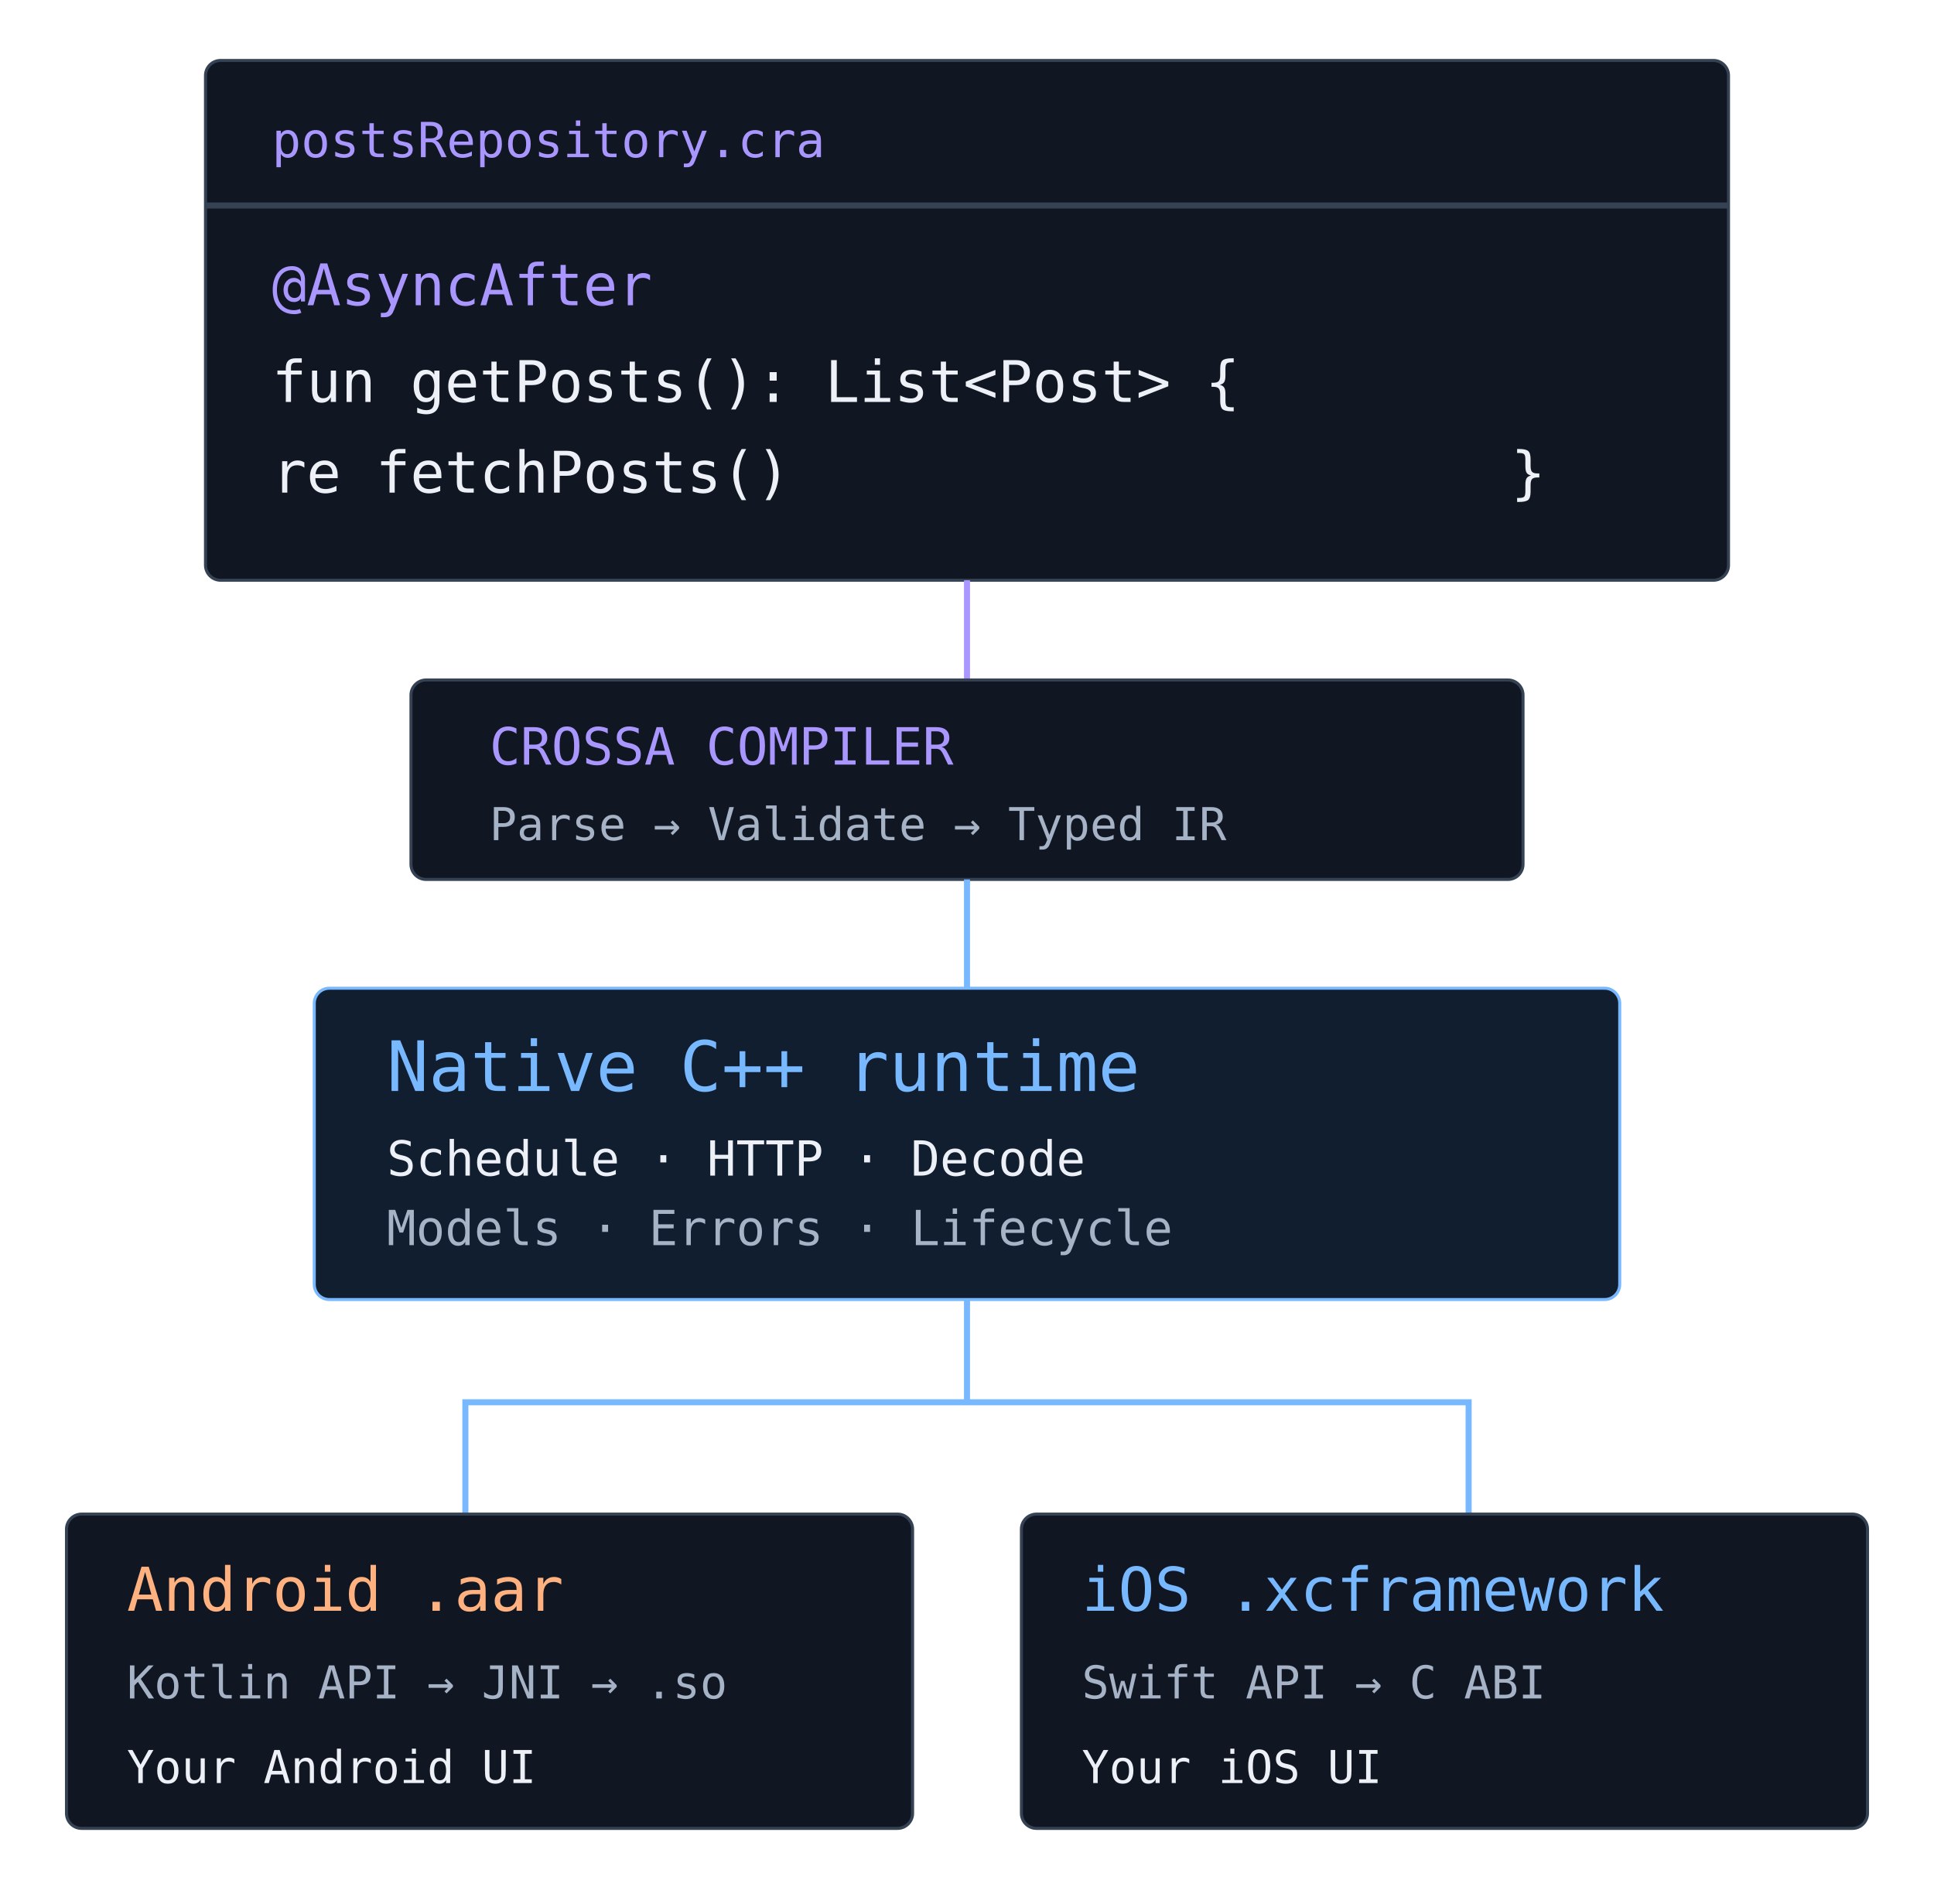
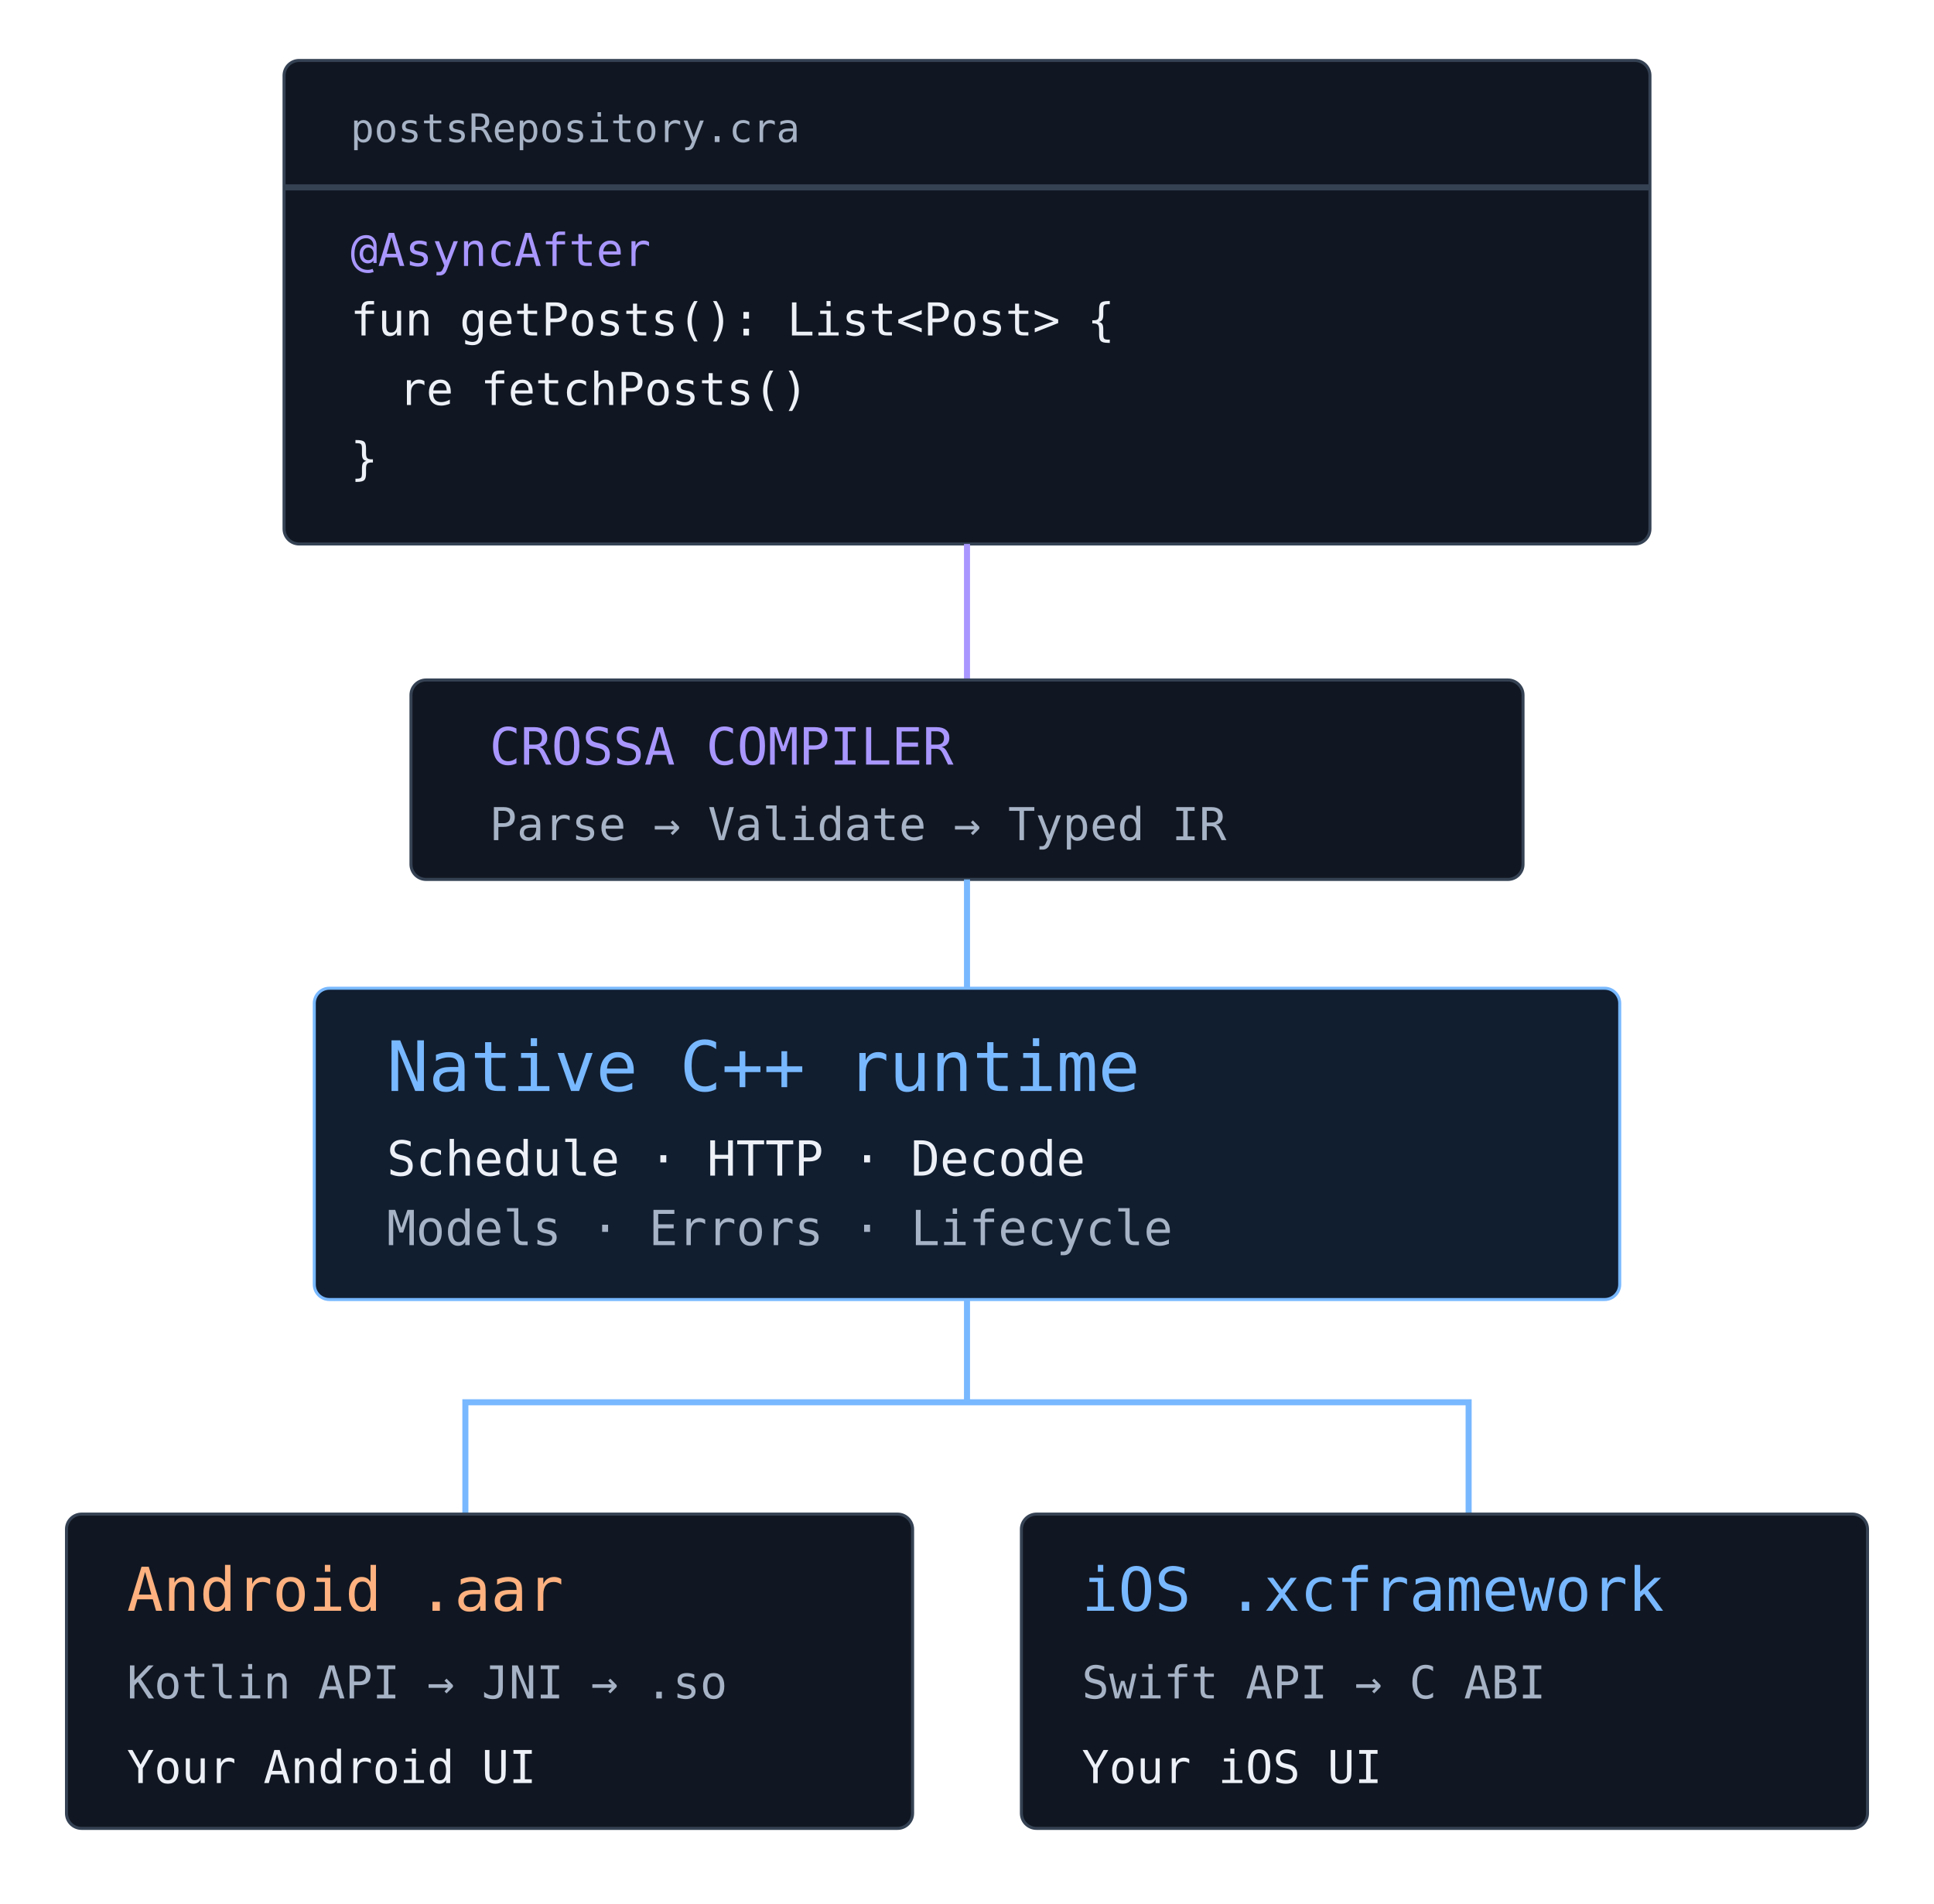
<svg xmlns="http://www.w3.org/2000/svg" width="640" height="630" viewBox="0 0 640 630" fill="none">
  <g font-family="ui-monospace, SFMono-Regular, Consolas, monospace">
-     <rect x="68" y="20" width="504" height="172" rx="5" fill="#111722" stroke="#354254" />
-     <text x="90" y="52" font-size="16" fill="#a997ff">postsRepository.cra</text>
-     <path d="M68 68H572" fill="none" stroke="#354254" stroke-width="2" />
-     <text x="90" y="101" font-size="19" fill="#a997ff">@AsyncAfter</text>
-     <text x="90" y="133" font-size="19" fill="#edf1f7">fun getPosts(): List&lt;Post&gt; {</text>
-     <text x="90" y="163" font-size="19" fill="#edf1f7">    re fetchPosts()</text>
-     <text x="500" y="163" font-size="19" fill="#edf1f7">}</text>
-     <path d="M320 192V225" fill="none" stroke="#a997ff" stroke-width="2" />
+     <rect x="94" y="20" width="452" height="160" rx="5" fill="#111722" stroke="#354254" />
+     <text x="116" y="47" font-size="13" fill="#a6b2c5">postsRepository.cra</text>
+     <path d="M94 62H546" fill="none" stroke="#354254" stroke-width="2" />
+     <text x="116" y="88" font-size="15" fill="#a997ff">@AsyncAfter</text>
+     <text x="116" y="111" font-size="15" fill="#edf1f7">fun getPosts(): List&lt;Post&gt; {</text>
+     <text x="132" y="134" font-size="15" fill="#edf1f7">re fetchPosts()</text>
+     <text x="116" y="157" font-size="15" fill="#edf1f7">}</text>
+     <path d="M320 180V225" fill="none" stroke="#a997ff" stroke-width="2" />
    <rect x="136" y="225" width="368" height="66" rx="5" fill="#111722" stroke="#354254" />
    <text x="162" y="253" font-size="17" fill="#a997ff">CROSSA COMPILER</text>
    <text x="162" y="278" font-size="15" fill="#a6b2c5">Parse → Validate → Typed IR</text>
    <path d="M320 291V327" fill="none" stroke="#78b8ff" stroke-width="2" />
    <rect x="104" y="327" width="432" height="103" rx="5" fill="#111e30" stroke="#78b8ff" />
    <text x="128" y="361" font-size="23" fill="#78b8ff">Native C++ runtime</text>
    <text x="128" y="389" font-size="16" fill="#edf1f7">Schedule · HTTP · Decode</text>
    <text x="128" y="412" font-size="16" fill="#a6b2c5">Models · Errors · Lifecycle</text>
    <path d="M320 430V464H154V501M320 464H486V501" fill="none" stroke="#78b8ff" stroke-width="2" />
    <rect x="22" y="501" width="280" height="104" rx="5" fill="#111722" stroke="#354254" />
    <rect x="338" y="501" width="280" height="104" rx="5" fill="#111722" stroke="#354254" />
    <text x="42" y="533" font-size="20" fill="#ffb27f">Android .aar</text>
    <text x="42" y="562" font-size="15" fill="#a6b2c5">Kotlin API → JNI → .so</text>
    <text x="358" y="533" font-size="20" fill="#78b8ff">iOS .xcframework</text>
    <text x="358" y="562" font-size="15" fill="#a6b2c5">Swift API → C ABI</text>
    <text x="42" y="590" font-size="15" fill="#edf1f7">Your Android UI</text>
    <text x="358" y="590" font-size="15" fill="#edf1f7">Your iOS UI</text>
  </g>
</svg>
